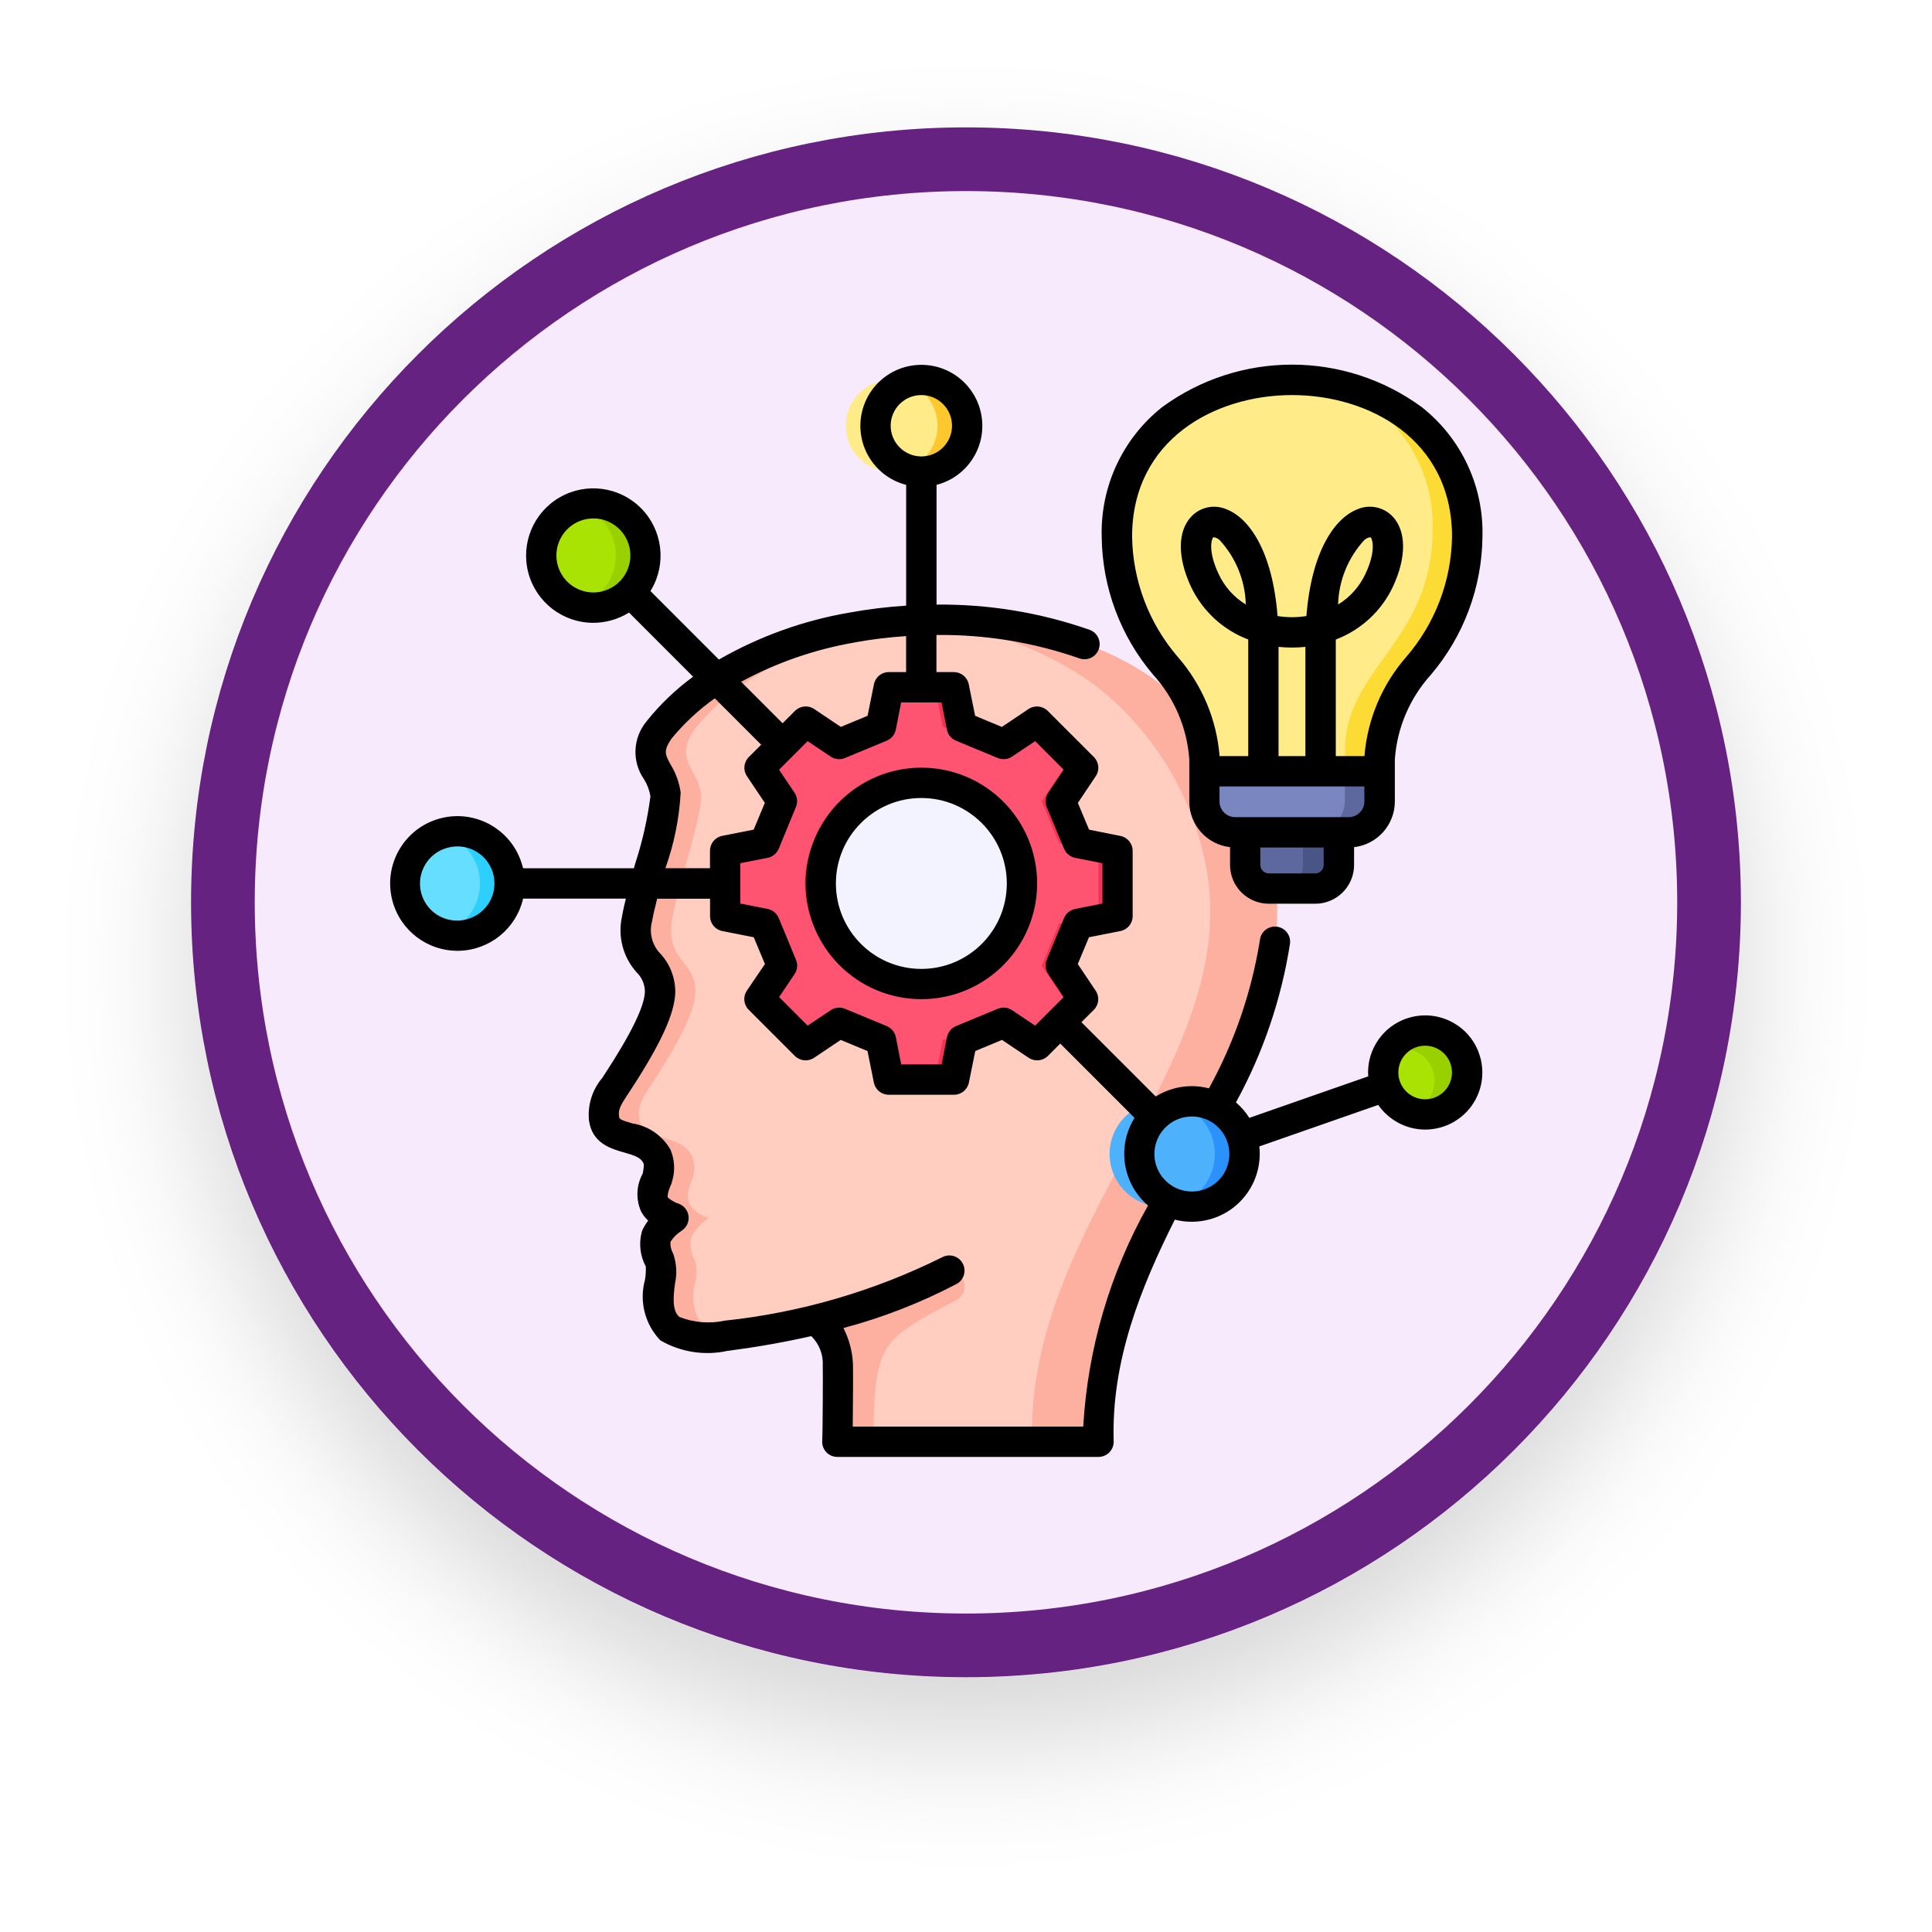
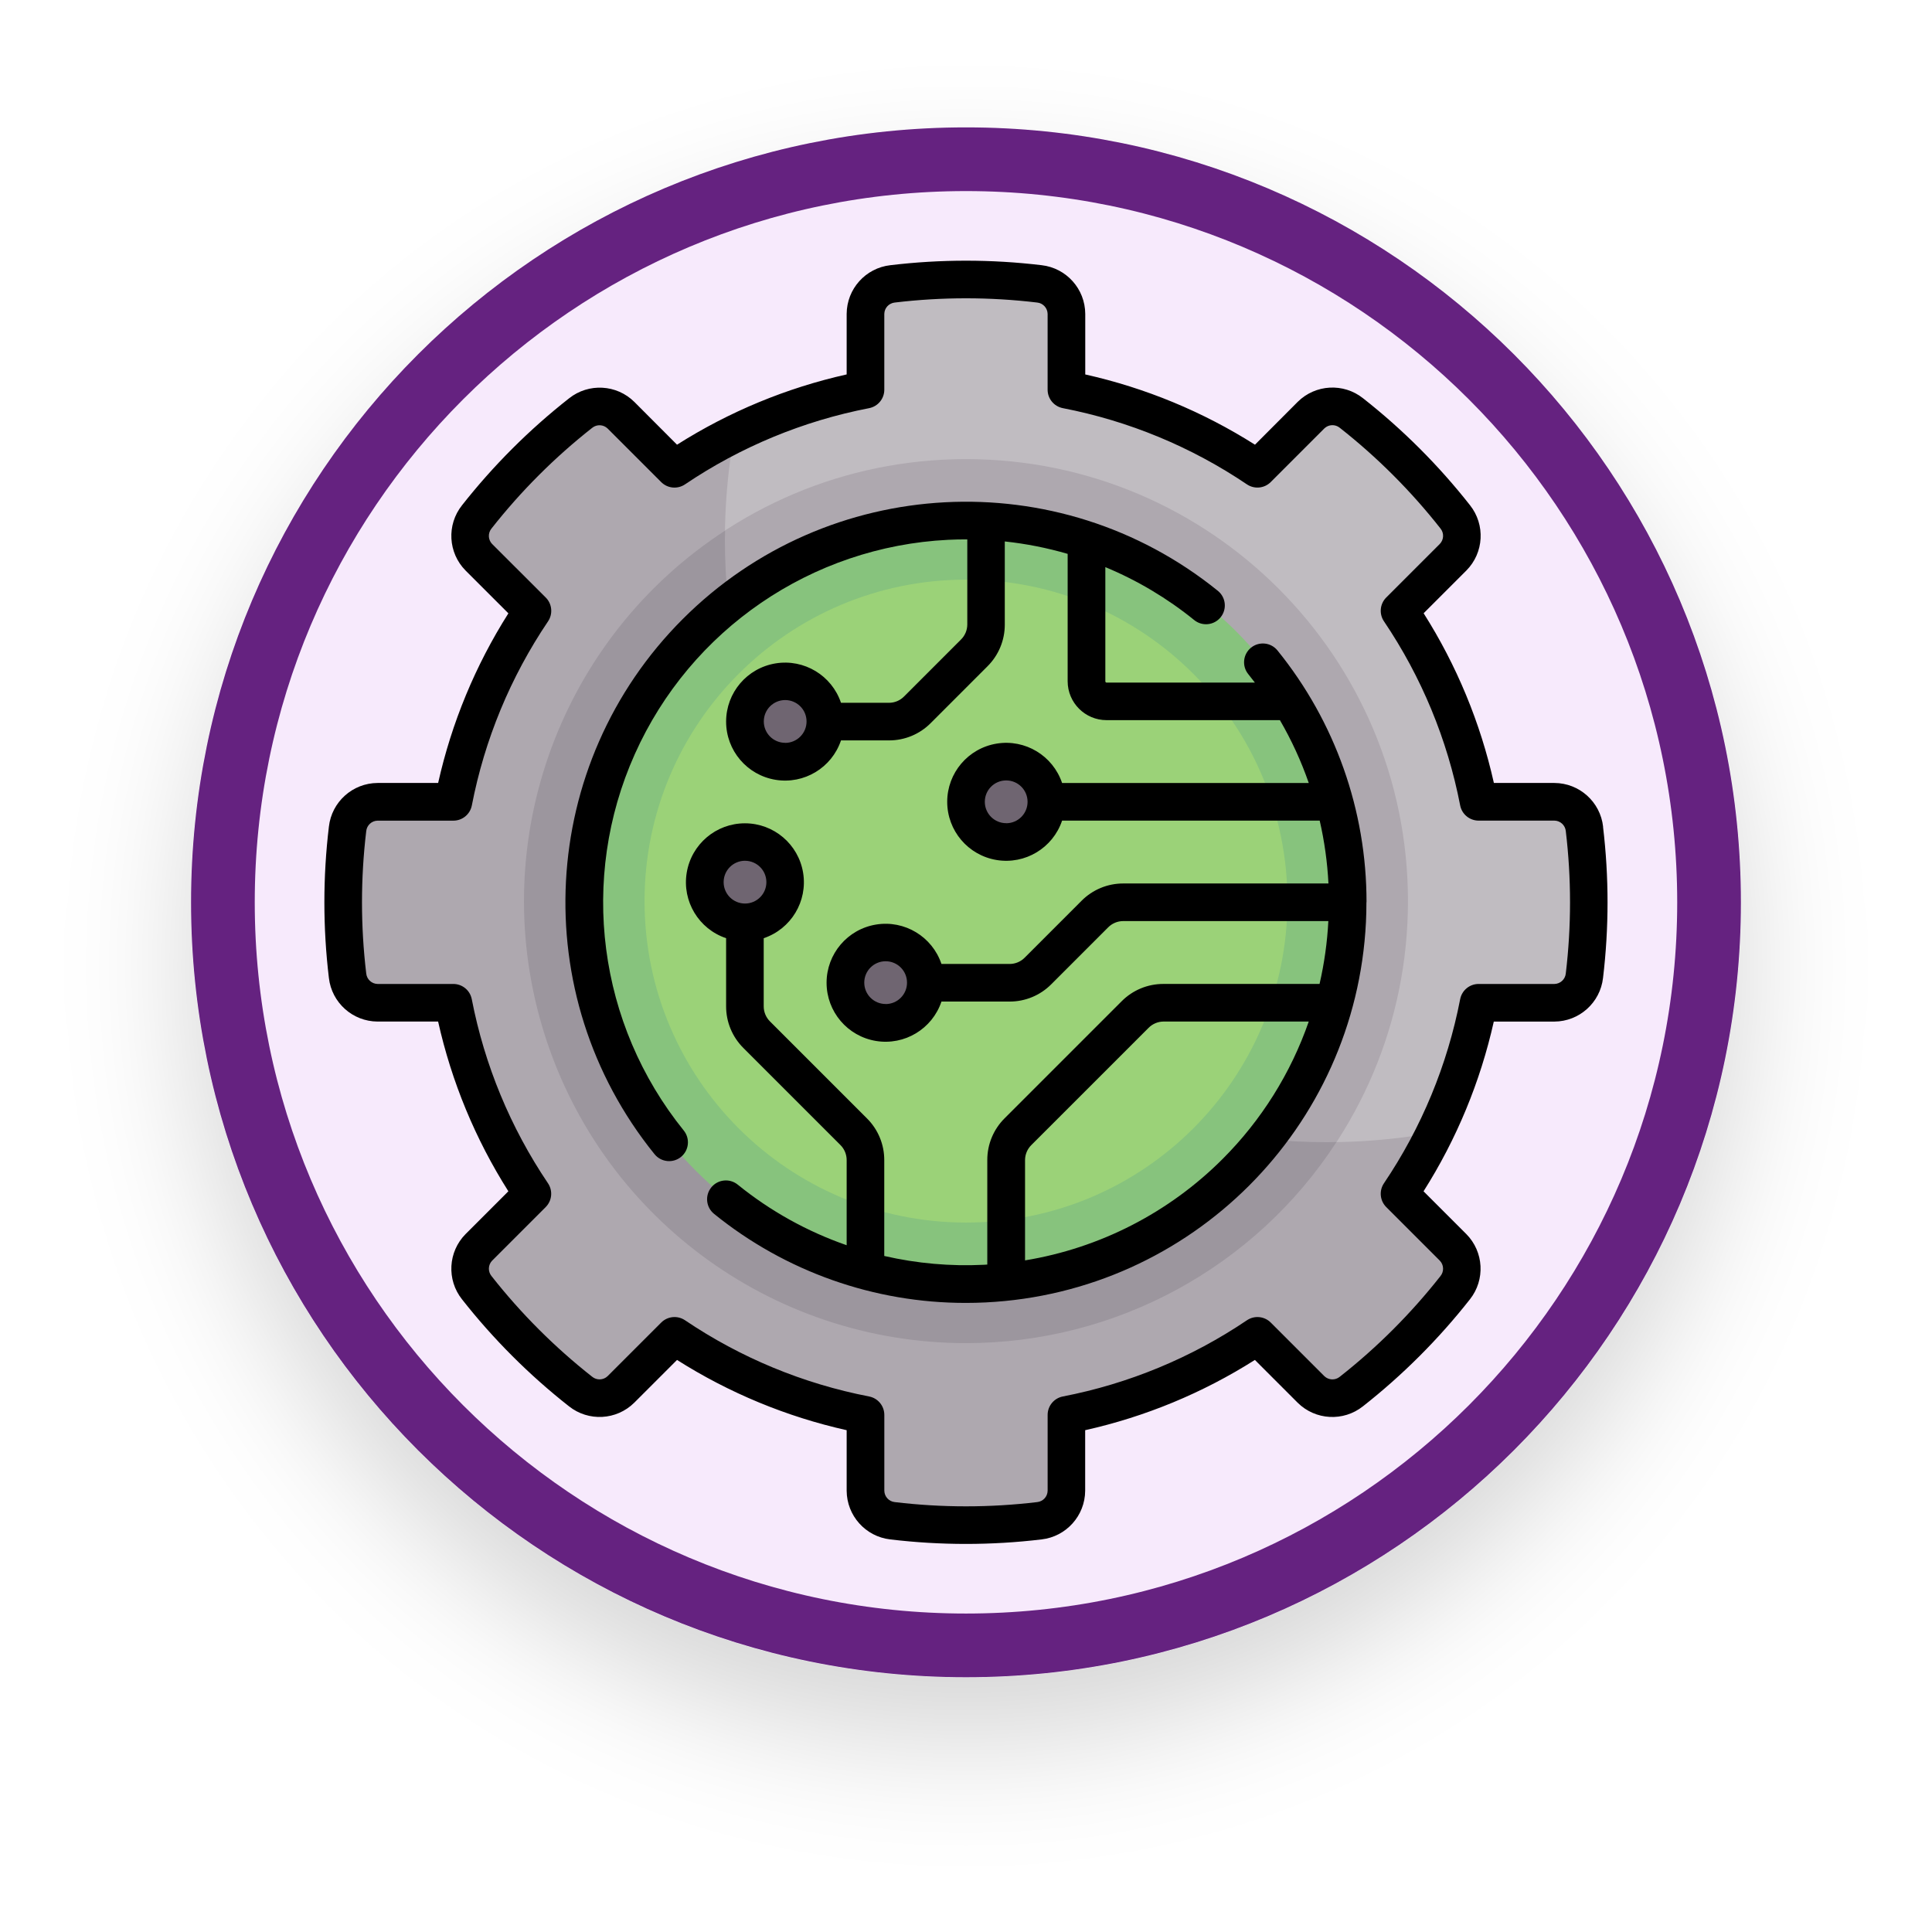
<svg xmlns="http://www.w3.org/2000/svg" width="91" height="91" viewBox="0 0 91 91">
  <defs>
    <filter id="Ellipse_11513" x="0" y="0" width="91" height="91" filterUnits="userSpaceOnUse">
      <feOffset dy="3" input="SourceAlpha" />
      <feGaussianBlur stdDeviation="3" result="blur" />
      <feFlood flood-opacity="0.161" />
      <feComposite operator="in" in2="blur" />
      <feComposite in="SourceGraphic" />
    </filter>
  </defs>
-   <g id="Group_1143812" data-name="Group 1143812" transform="translate(-597 -924)">
-     <g id="Group_1143703" data-name="Group 1143703" transform="translate(605.919 930)">
-       <g id="Group_1143465" data-name="Group 1143465">
-         <g transform="matrix(1, 0, 0, 1, -8.92, -6)" filter="url(#Ellipse_11513)">
-           <g id="Ellipse_11513-2" data-name="Ellipse 11513" transform="translate(9 6)" fill="#f7eafc" stroke="#652180" stroke-width="3">
-             <circle cx="36.5" cy="36.5" r="36.5" stroke="none" />
-             <circle cx="36.5" cy="36.5" r="35" fill="none" />
+   <g id="Group_1144318" data-name="Group 1144318" transform="translate(-597 -725)">
+     <g id="Group_1143812" data-name="Group 1143812" transform="translate(0 -199)">
+       <g id="Group_1143703" data-name="Group 1143703" transform="translate(605.919 930)">
+         <g id="Group_1143465" data-name="Group 1143465">
+           <g transform="matrix(1, 0, 0, 1, -8.92, -6)" filter="url(#Ellipse_11513)">
+             <g id="Ellipse_11513-2" data-name="Ellipse 11513" transform="translate(9 6)" fill="#f7eafc" stroke="#652180" stroke-width="3">
+               <circle cx="36.5" cy="36.5" r="36.5" stroke="none" />
+               <circle cx="36.5" cy="36.5" r="35" fill="none" />
+             </g>
          </g>
        </g>
      </g>
    </g>
-     <g id="lateral-thinking_12056692" transform="translate(611.379 937.178)">
-       <path id="Path_905091" data-name="Path 905091" d="M112.22,154.489c.646.223,1.077.869,1.175,2.1.013.184,0,3.15-.026,3.633h12.337c-.324-10.389,9.982-18.013,8.181-27.179a14.151,14.151,0,0,0-5.311-8.549c-6.151-4.7-18.751-3.918-23.607,2.16-.991,1.477.169,1.8.306,3.05.1.941-1.088,4.346-1.349,5.85-.347,2.009,1.126,2,1.089,3.461-.019.74-.508,1.961-1.983,4.219-.42.65-.754,1.045-.663,1.737.157,1.2,1.921.62,2.493,1.786a1.493,1.493,0,0,1,.019,1.036c-.3.683-.248,1.016-.13,1.242a1.634,1.634,0,0,0,.9.63,2.338,2.338,0,0,0-.822.883,1.583,1.583,0,0,0,.167,1.122,2.171,2.171,0,0,1,.016,1.01,2.341,2.341,0,0,0,.467,2.213c.538.442,1.453.437,2.669.332q2.167-.287,4.077-.735Z" transform="translate(-88.318 -105.468)" fill="#fdb0a0" fill-rule="evenodd" />
-       <path id="Path_905092" data-name="Path 905092" d="M129.823,161.361h7.486c-.324-10.389,9.982-18.013,8.181-27.179a14.152,14.152,0,0,0-5.311-8.549,16.194,16.194,0,0,0-8.025-2.907c-4.32.46-8.424,2.155-10.75,5.066-.991,1.477.169,1.8.306,3.05.1.941-1.088,4.346-1.349,5.85-.347,2.009,1.126,2,1.089,3.461-.019.74-.508,1.961-1.983,4.219-.42.65-.754,1.045-.663,1.737.157,1.2,1.922.62,2.493,1.786a1.493,1.493,0,0,1,.02,1.036c-.3.683-.248,1.016-.13,1.242a1.634,1.634,0,0,0,.9.63,2.338,2.338,0,0,0-.823.883,1.583,1.583,0,0,0,.167,1.122,2.169,2.169,0,0,1,.016,1.01,2.341,2.341,0,0,0,.467,2.213,1.742,1.742,0,0,0,.854.343l.137-.011q2.167-.287,4.077-.735s1.034-.26,1.538-.407a23.6,23.6,0,0,0,4.561-1.826.714.714,0,0,1,.677,1.258c-3.542,1.9-3.888,1.912-3.93,6.709Z" transform="translate(-103.075 -106.607)" fill="#ffcec0" fill-rule="evenodd" />
-       <path id="Path_905093" data-name="Path 905093" d="M465.952,314.2a1.977,1.977,0,1,1-.724-2.7A1.977,1.977,0,0,1,465.952,314.2Z" transform="translate(-411.491 -275.877)" fill="#99d100" fill-rule="evenodd" />
-       <path id="Path_905094" data-name="Path 905094" d="M463.54,316.19a1.977,1.977,0,0,1-1.013-2.838,1.513,1.513,0,1,1,1.013,2.838Z" transform="translate(-411.49 -277.003)" fill="#a8e304" fill-rule="evenodd" />
-       <circle id="Ellipse_11558" data-name="Ellipse 11558" cx="2.16" cy="2.16" r="2.16" transform="translate(26.735 8.923) rotate(-86.846)" fill="#fdc72e" />
-       <g id="Group_1143811" data-name="Group 1143811" transform="translate(4.711 4.831)">
-         <path id="Path_905095" data-name="Path 905095" d="M229.444,16.22a2.161,2.161,0,1,1,1.461-2.044A2.161,2.161,0,0,1,229.444,16.22Z" transform="translate(-205.836 -12.132)" fill="#ffeb87" fill-rule="evenodd" />
-         <path id="Path_905096" data-name="Path 905096" d="M354.313,347.627a2.48,2.48,0,1,1-.908-3.388,2.48,2.48,0,0,1,.908,3.388Z" transform="translate(-315.115 -310.042)" fill="#2a92fa" fill-rule="evenodd" />
-         <path id="Path_905097" data-name="Path 905097" d="M351.466,349.653a2.48,2.48,0,1,1,1.45-1.14,2.486,2.486,0,0,1-1.45,1.14Z" transform="translate(-315.116 -310.927)" fill="#4eb1fc" fill-rule="evenodd" />
-         <path id="Path_905098" data-name="Path 905098" d="M78.288,71.61a2.458,2.458,0,1,1-.9-3.357,2.458,2.458,0,0,1,.9,3.357Z" transform="translate(-67.302 -62.228)" fill="#99d100" fill-rule="evenodd" />
-         <path id="Path_905099" data-name="Path 905099" d="M75.459,73.633a2.458,2.458,0,0,1,0-4.713,2.458,2.458,0,0,1,0,4.713Z" transform="translate(-67.302 -63.124)" fill="#a8e304" fill-rule="evenodd" />
-         <path id="Path_905100" data-name="Path 905100" d="M15.837,221.1a2.458,2.458,0,1,1-3.01-1.738A2.458,2.458,0,0,1,15.837,221.1Z" transform="translate(-11.005 -198.138)" fill="#2dcffc" fill-rule="evenodd" />
-         <path id="Path_905101" data-name="Path 905101" d="M12.763,224.994a2.458,2.458,0,0,1,0-4.713,2.458,2.458,0,0,1,0,4.713Z" transform="translate(-11.004 -199.035)" fill="#66deff" fill-rule="evenodd" />
-         <path id="Path_905102" data-name="Path 905102" d="M177.118,160.566l-1.858-.366-.816-1.967,1.055-1.573-2.175-2.175-1.573,1.055-1.967-.816-.366-1.858h-3.076l-.366,1.858-1.967.816-1.574-1.055-2.175,2.175,1.055,1.573L160.5,160.2l-1.858.366v3.076l1.858.366.816,1.967-1.055,1.574,2.175,2.175,1.574-1.055,1.967.816.366,1.858h3.076l.366-1.858,1.967-.816,1.573,1.055,2.175-2.175-1.055-1.574.816-1.967,1.858-.366Z" transform="translate(-143.573 -138.501)" fill="#f23353" fill-rule="evenodd" />
-         <path id="Path_905103" data-name="Path 905103" d="M176.22,163.642l-1.857.366-.816,1.967,1.055,1.574-1.815,1.815-1.379-.925-2.521,1.046-.366,1.858h-2.178l-.366-1.858-2.521-1.046-1.379.925-1.815-1.815,1.055-1.574-.816-1.967-1.858-.366v-3.076l1.858-.366.816-1.967-1.055-1.573,1.815-1.815,1.379.925,2.521-1.046.366-1.858h2.178l.366,1.858,2.521,1.046,1.379-.925,1.815,1.815-1.055,1.573.816,1.967,1.857.366Z" transform="translate(-143.573 -138.501)" fill="#ff5471" fill-rule="evenodd" />
+     <g id="settings_707400" transform="translate(612.279 737.279)">
+       <path id="Path_978930" data-name="Path 978930" d="M64.552,41.567a1.43,1.43,0,0,0,1.414-1.274,29.119,29.119,0,0,0,0-6.915A1.43,1.43,0,0,0,64.552,32.1H60.981a24.465,24.465,0,0,0-3.725-9l2.524-2.524a1.43,1.43,0,0,0,.1-1.9,29.111,29.111,0,0,0-4.89-4.89,1.43,1.43,0,0,0-1.9.1l-2.524,2.524a24.467,24.467,0,0,0-9-3.725V9.12a1.43,1.43,0,0,0-1.274-1.414,29.109,29.109,0,0,0-6.915,0A1.43,1.43,0,0,0,32.1,9.12v3.571a24.465,24.465,0,0,0-9,3.725l-2.524-2.524a1.43,1.43,0,0,0-1.9-.1,29.112,29.112,0,0,0-4.89,4.89,1.43,1.43,0,0,0,.1,1.9l2.524,2.524a24.468,24.468,0,0,0-3.725,9H9.12a1.43,1.43,0,0,0-1.414,1.274,29.111,29.111,0,0,0,0,6.915A1.43,1.43,0,0,0,9.12,41.567h3.571a24.465,24.465,0,0,0,3.725,9l-2.524,2.524a1.43,1.43,0,0,0-.1,1.9,29.116,29.116,0,0,0,4.89,4.89,1.43,1.43,0,0,0,1.9-.1l2.524-2.524a24.466,24.466,0,0,0,9,3.725v3.571a1.43,1.43,0,0,0,1.274,1.414,29.118,29.118,0,0,0,6.915,0,1.43,1.43,0,0,0,1.274-1.414V60.981a24.465,24.465,0,0,0,9-3.725l2.524,2.524a1.43,1.43,0,0,0,1.9.1,29.117,29.117,0,0,0,4.89-4.89,1.43,1.43,0,0,0-.1-1.9l-2.524-2.524a24.466,24.466,0,0,0,3.725-9Z" transform="translate(-6.615 -6.615)" fill="#c0bcc1" />
+       <g id="Group_1144316" data-name="Group 1144316" transform="translate(0.885 6.864)">
+         <circle id="Ellipse_11603" data-name="Ellipse 11603" cx="20.818" cy="20.818" r="20.818" transform="translate(8.517 2.482)" fill="#aea8af" />
+         <path id="Path_978931" data-name="Path 978931" d="M57.256,95.233a24.486,24.486,0,0,0,1.664-2.887,28.368,28.368,0,0,1-33-32.889,24.494,24.494,0,0,0-2.813,1.627l-2.524-2.524a1.43,1.43,0,0,0-1.9-.1,29.112,29.112,0,0,0-4.89,4.89,1.43,1.43,0,0,0,.1,1.9l2.524,2.524a24.468,24.468,0,0,0-3.725,9H9.12a1.43,1.43,0,0,0-1.414,1.274,29.119,29.119,0,0,0,0,6.915A1.43,1.43,0,0,0,9.12,86.236h3.571a24.465,24.465,0,0,0,3.725,9l-2.524,2.524a1.43,1.43,0,0,0-.1,1.9,29.116,29.116,0,0,0,4.89,4.89,1.43,1.43,0,0,0,1.9-.1l2.524-2.524a24.466,24.466,0,0,0,9,3.725v3.571a1.43,1.43,0,0,0,1.274,1.414,29.117,29.117,0,0,0,6.915,0,1.43,1.43,0,0,0,1.274-1.414v-3.571a24.465,24.465,0,0,0,9-3.725l2.524,2.524a1.431,1.431,0,0,0,1.9.1,29.116,29.116,0,0,0,4.89-4.89,1.43,1.43,0,0,0-.1-1.9Z" transform="translate(-7.5 -58.148)" fill="#aea8af" />
      </g>
-       <circle id="Ellipse_11559" data-name="Ellipse 11559" cx="4.752" cy="4.752" r="4.752" transform="translate(21.74 29.976) rotate(-58.28)" fill="#f23353" />
-       <circle id="Ellipse_11560" data-name="Ellipse 11560" cx="4.733" cy="4.733" r="4.733" transform="matrix(0.952, -0.305, 0.305, 0.952, 23.057, 25.368)" fill="#f3f3ff" />
-       <path id="Path_905104" data-name="Path 905104" d="M343.31,30.574a1.459,1.459,0,0,0,1.455,1.455h5.358a1.459,1.459,0,0,0,1.455-1.455v-2c0-4,4.134-5.129,4.134-10.511,0-4.938-4.134-7.407-8.268-7.407s-8.268,2.469-8.268,7.407c0,5.382,4.134,6.507,4.134,10.511v2Z" transform="translate(-300.967 -5.978)" fill="#fcdb35" fill-rule="evenodd" />
-       <path id="Path_905105" data-name="Path 905105" d="M343.31,30.574a1.459,1.459,0,0,0,1.455,1.455h3.715a1.459,1.459,0,0,0,1.455-1.455V28.2c0-4,4.134-5.129,4.134-10.511a7.045,7.045,0,0,0-5.194-6.931,10.3,10.3,0,0,0-1.431-.1c-4.134,0-8.268,2.469-8.268,7.407,0,5.382,4.134,6.507,4.134,10.511v2Z" transform="translate(-300.967 -5.978)" fill="#ffeb87" fill-rule="evenodd" />
-       <path id="Path_905106" data-name="Path 905106" d="M402.923,210.034V212.6a1.118,1.118,0,0,1-1.114,1.114h-2.2A1.118,1.118,0,0,1,398.5,212.6v-2.564h4.426Z" transform="translate(-354.233 -185.003)" fill="#495586" fill-rule="evenodd" />
-       <path id="Path_905107" data-name="Path 905107" d="M400.107,213.713h-.5A1.118,1.118,0,0,1,398.5,212.6v-2.564h2.724V212.6A1.118,1.118,0,0,1,400.107,213.713Z" transform="translate(-354.233 -185.003)" fill="#5d689e" fill-rule="evenodd" />
-       <path id="Path_905108" data-name="Path 905108" d="M387.92,193.214a1.461,1.461,0,0,1-1.456,1.456H381.1a1.46,1.46,0,0,1-1.456-1.456v-1.427h8.274Z" transform="translate(-337.307 -168.618)" fill="#5d689e" fill-rule="evenodd" />
-       <path id="Path_905109" data-name="Path 905109" d="M384.818,194.67H381.1a1.46,1.46,0,0,1-1.456-1.456v-1.427h6.628v1.281A1.539,1.539,0,0,1,384.818,194.67Z" transform="translate(-337.307 -168.618)" fill="#7986bf" fill-rule="evenodd" />
-       <path id="Path_905110" data-name="Path 905110" d="M53.841,37.97a1.262,1.262,0,0,1-1.723.462,1.262,1.262,0,0,1,.635-2.356,1.269,1.269,0,0,1,1.216.935,1.256,1.256,0,0,1-.128.958ZM43.292,42.06A1.767,1.767,0,1,1,41.3,39.471a1.8,1.8,0,0,1,.463-.061,1.766,1.766,0,0,1,1.526,2.649ZM36.636,54.016H25.786c.015-1.058.02-2.79.01-2.97a4.143,4.143,0,0,0-.448-1.672A25.662,25.662,0,0,0,30.674,47.3.714.714,0,0,0,30,46.04a30.177,30.177,0,0,1-10.244,2.987,3.719,3.719,0,0,1-2.131-.173c-.34-.28-.3-.9-.212-1.568a2.59,2.59,0,0,0-.079-1.4c-.01-.019-.015-.036-.025-.054a.939.939,0,0,1-.108-.517,1.646,1.646,0,0,1,.512-.513.6.6,0,0,0,.054-.04.713.713,0,0,0-.143-1.23,1.534,1.534,0,0,1-.541-.3c-.034-.06-.015-.259.148-.62a.7.7,0,0,0,.044-.141,2.184,2.184,0,0,0-.074-1.5,2.514,2.514,0,0,0-1.792-1.235c-.581-.164-.615-.212-.63-.326-.044-.329.069-.521.4-1.028.049-.072.1-.148.148-.223,1.423-2.181,2.072-3.6,2.1-4.587a2.649,2.649,0,0,0-.694-1.823,1.588,1.588,0,0,1-.4-1.53c.049-.284.138-.655.241-1.067h2.491v.824a.714.714,0,0,0,.576.7l1.482.292.527,1.261L20.8,33.482a.711.711,0,0,0,.084.9l2.176,2.176a.718.718,0,0,0,.906.088l1.255-.842,1.26.523.3,1.483a.712.712,0,0,0,.7.576h3.077a.712.712,0,0,0,.7-.576l.3-1.483,1.26-.523,1.255.842a.718.718,0,0,0,.906-.088l.581-.583,3.5,3.5-.059.1a3.194,3.194,0,0,0,.694,4.026,24.045,24.045,0,0,0-3.052,10.411ZM17.684,24.171a3.44,3.44,0,0,0-.473-1.332c-.266-.488-.349-.64.029-1.214a10.477,10.477,0,0,1,2.048-1.91L21.474,21.9l-.586.583a.712.712,0,0,0-.084.9l.842,1.256L21.12,25.9l-1.482.292a.715.715,0,0,0-.576.7v.824h-2.1a12.663,12.663,0,0,0,.719-3.548Zm8.181-7.085a17.493,17.493,0,0,0-5.336,1.848l1.954,1.955.581-.583a.718.718,0,0,1,.906-.089l1.255.843,1.26-.523.3-1.483a.712.712,0,0,1,.7-.576H28.3V16.783a21.609,21.609,0,0,0-2.437.3ZM27.573,6.875a1.445,1.445,0,1,1,1.442,1.445,1.447,1.447,0,0,1-1.442-1.445Zm2.648,14.314-.251-1.282H28.066l-.251,1.282a.72.72,0,0,1-.428.521l-1.969.816a.71.71,0,0,1-.669-.066l-1.088-.729-1.344,1.345.729,1.086a.709.709,0,0,1,.064.671L22.3,26.8a.724.724,0,0,1-.522.427l-1.285.253v1.9l1.285.253a.723.723,0,0,1,.522.427l.812,1.967a.71.71,0,0,1-.064.672l-.729,1.086,1.344,1.346,1.088-.729a.712.712,0,0,1,.669-.066l1.969.816a.721.721,0,0,1,.428.522l.251,1.282h1.905l.251-1.282a.71.71,0,0,1,.428-.522l1.969-.816a.712.712,0,0,1,.669.066l1.088.729L35.72,33.79,34.992,32.7a.725.725,0,0,1-.069-.672l.817-1.967a.723.723,0,0,1,.522-.427l1.285-.253v-1.9l-1.285-.253a.724.724,0,0,1-.522-.427l-.817-1.968a.724.724,0,0,1,.069-.671l.729-1.086-1.344-1.345-1.088.729a.71.71,0,0,1-.669.066L30.65,21.71a.71.71,0,0,1-.428-.521Zm-22.6,8.928a1.744,1.744,0,1,1-.906-3.368,1.8,1.8,0,0,1,.458-.06,1.744,1.744,0,0,1,.448,3.428Zm6.4-15.449a1.743,1.743,0,1,1-.448-3.427,1.712,1.712,0,0,1,.866.233,1.742,1.742,0,0,1-.418,3.193ZM55.347,36.642a2.652,2.652,0,0,0-1.255-1.634,2.69,2.69,0,0,0-3.672.985,2.655,2.655,0,0,0-.354,1.527l-5.6,1.955a3.207,3.207,0,0,0-.63-.728,22.929,22.929,0,0,0,2.545-7.471.714.714,0,1,0-1.418-.166,21.539,21.539,0,0,1-2.4,6.975,3.173,3.173,0,0,0-1.634.005,3.217,3.217,0,0,0-.871.378l-3.5-3.5.586-.583a.711.711,0,0,0,.084-.9l-.842-1.256.527-1.261,1.482-.292a.714.714,0,0,0,.576-.7V26.895a.715.715,0,0,0-.576-.7L36.917,25.9l-.527-1.26.842-1.257a.711.711,0,0,0-.084-.9l-2.176-2.176a.718.718,0,0,0-.906-.089l-1.255.843-1.26-.523-.3-1.483a.712.712,0,0,0-.7-.576h-.822V16.731a19.681,19.681,0,0,1,6.729,1.1.714.714,0,1,0,.487-1.343A21.117,21.117,0,0,0,29.734,15.3V9.66a2.872,2.872,0,1,0-1.432,0v5.689a23.064,23.064,0,0,0-2.7.332,18.675,18.675,0,0,0-6.119,2.207l-3.224-3.225c.015-.031.035-.062.054-.093a3.167,3.167,0,1,0-2.752,1.588,3.224,3.224,0,0,0,.827-.109,3.274,3.274,0,0,0,.861-.373l3.018,3.019a11.528,11.528,0,0,0-2.161,2.062.278.278,0,0,0-.035.048,2.243,2.243,0,0,0-.118,2.716,2.225,2.225,0,0,1,.305.807,17.364,17.364,0,0,1-.714,3.158c-.025.078-.044.156-.064.233H10.26l-.03-.106a3.17,3.17,0,1,0-6.124,1.642,3.171,3.171,0,0,0,6.153-.107H15.1c-.074.3-.138.583-.177.823a2.964,2.964,0,0,0,.679,2.644,1.276,1.276,0,0,1,.394.916c-.015.682-.645,1.974-1.866,3.845-.044.074-.093.146-.138.214a2.687,2.687,0,0,0-.63,2c.143,1.088,1.053,1.346,1.659,1.516.517.146.773.241.9.489.02.036.054.111-.025.5a2.008,2.008,0,0,0-.079,1.788,1.617,1.617,0,0,0,.335.432,2.534,2.534,0,0,0-.271.442.478.478,0,0,0-.029.079,2.238,2.238,0,0,0,.187,1.641,2.926,2.926,0,0,1-.039.627,2.977,2.977,0,0,0,.724,2.851,4.408,4.408,0,0,0,3.18.491l.029,0c1.368-.181,2.673-.412,3.9-.691a1.807,1.807,0,0,1,.541,1.394c.01.266,0,3.086-.025,3.542a.71.71,0,0,0,.714.754h12.3a.715.715,0,0,0,.714-.736c-.118-3.777,1.275-7.244,2.88-10.44a3.149,3.149,0,0,0,.8.1,3.221,3.221,0,0,0,.832-.11,3.2,3.2,0,0,0,2.348-3.439l5.6-1.955a2.731,2.731,0,0,0,.871.8,2.67,2.67,0,0,0,1.339.362,2.724,2.724,0,0,0,.7-.093,2.686,2.686,0,0,0,1.9-3.3ZM29.016,24.409a4.025,4.025,0,1,0,4.027,4.025,4.029,4.029,0,0,0-4.027-4.025Zm-5.449,4.025a5.452,5.452,0,1,0,5.449-5.454A5.459,5.459,0,0,0,23.566,28.434ZM44.3,15.295a3.325,3.325,0,0,1-1.285-1.448c-.512-1.092-.33-1.665-.236-1.721h.01a.517.517,0,0,1,.271.127A4.651,4.651,0,0,1,44.3,15.295Zm4.347,0a4.676,4.676,0,0,1,1.241-3.042.536.536,0,0,1,.271-.127h.01c.093.056.281.629-.231,1.721a3.335,3.335,0,0,1-1.29,1.448ZM46.477,5.43c3.628,0,7.537,2.089,7.537,6.676a8.87,8.87,0,0,1-2.161,5.662,8.077,8.077,0,0,0-1.964,4.667H48.539V16.944a4.892,4.892,0,0,0,2.693-2.493c.64-1.375.635-2.608-.015-3.3a1.481,1.481,0,0,0-1.679-.333c-1.039.413-2.141,1.948-2.383,5.02a4.214,4.214,0,0,1-1.359,0c-.241-3.071-1.344-4.606-2.387-5.02a1.474,1.474,0,0,0-1.674.333c-.655.69-.66,1.923-.02,3.3a4.917,4.917,0,0,0,2.7,2.493v5.491H43.065A8.081,8.081,0,0,0,41.1,17.768a8.9,8.9,0,0,1-2.156-5.662c0-4.587,3.909-6.676,7.537-6.676Zm.63,17.006H45.842V17.29a5.971,5.971,0,0,0,1.265,0Zm2.043,2.875H43.8a.738.738,0,0,1-.738-.737v-.709h6.823v.709a.738.738,0,0,1-.738.737Zm-1.58,2.65H45.379a.4.4,0,0,1-.394-.4V26.74h2.983v.824a.4.4,0,0,1-.4.4Zm-5.932-5.366v1.978a2.166,2.166,0,0,0,1.92,2.151v.839a1.826,1.826,0,0,0,1.821,1.826h2.191A1.827,1.827,0,0,0,49.4,27.564v-.839a2.17,2.17,0,0,0,1.92-2.151V22.595a6.629,6.629,0,0,1,1.7-3.994,10.2,10.2,0,0,0,2.427-6.495A7.515,7.515,0,0,0,52.591,6,10.34,10.34,0,0,0,40.358,6a7.525,7.525,0,0,0-2.845,6.1A10.2,10.2,0,0,0,39.934,18.6,6.606,6.606,0,0,1,41.638,22.595Z" transform="translate(0 0)" fill-rule="evenodd" />
+       <path id="Path_978932" data-name="Path 978932" d="M100.464,145.957a20.8,20.8,0,0,0,17.452-9.473c-.14,0-.278.01-.418.01a28.389,28.389,0,0,1-28.39-28.39c0-.14.007-.278.01-.418a20.817,20.817,0,0,0,11.346,38.271Z" transform="translate(-70.243 -94.973)" fill="#9c969e" />
+       <circle id="Ellipse_11604" data-name="Ellipse 11604" cx="17.98" cy="17.98" r="17.98" transform="translate(12.241 12.184)" fill="#87c37d" />
+       <circle id="Ellipse_11605" data-name="Ellipse 11605" cx="15.141" cy="15.141" r="15.141" transform="translate(15.08 15.023)" fill="#9bd278" />
+       <g id="Group_1144317" data-name="Group 1144317" transform="translate(17.919 19.755)">
+         <circle id="Ellipse_11606" data-name="Ellipse 11606" cx="1.892" cy="1.892" r="1.892" transform="translate(1.892)" fill="#6f6571" />
+         <circle id="Ellipse_11607" data-name="Ellipse 11607" cx="1.892" cy="1.892" r="1.892" transform="translate(12.302 3.786)" fill="#6f6571" />
+         <circle id="Ellipse_11608" data-name="Ellipse 11608" cx="1.892" cy="1.892" r="1.892" transform="translate(6.625 12.302)" fill="#6f6571" />
+         <circle id="Ellipse_11609" data-name="Ellipse 11609" cx="1.892" cy="1.892" r="1.892" transform="translate(0 7.514)" fill="#6f6571" />
+       </g>
+       <path id="Path_978933" data-name="Path 978933" d="M133.921,115.045a18.807,18.807,0,0,0-4.194-11.851.885.885,0,0,0-1.376,1.115c.107.132.21.265.313.4h-6.984a.061.061,0,0,1-.061-.061V99.269a17,17,0,0,1,4.185,2.493.885.885,0,0,0,1.115-1.376,18.867,18.867,0,0,0-26.534,26.534.885.885,0,1,0,1.376-1.115,17.1,17.1,0,0,1,12.45-27.822c.3-.015.6-.021.906-.02v4.008a1,1,0,0,1-.3.712l-2.676,2.677a1,1,0,0,1-.712.3h-2.261a2.778,2.778,0,1,0,0,1.771h2.261a2.76,2.76,0,0,0,1.964-.814l2.676-2.677a2.76,2.76,0,0,0,.814-1.964V98.06a17.088,17.088,0,0,1,2.961.585v6a1.834,1.834,0,0,0,1.832,1.832h8.166a16.994,16.994,0,0,1,1.359,2.961H119.582a2.778,2.778,0,1,0,0,1.771h12.134a17.125,17.125,0,0,1,.412,2.961h-9.663a2.76,2.76,0,0,0-1.965.814l-2.676,2.677a1,1,0,0,1-.712.3H113.9a2.778,2.778,0,1,0,0,1.771h3.208a2.76,2.76,0,0,0,1.964-.814l2.676-2.677a1,1,0,0,1,.712-.3h9.663a17.112,17.112,0,0,1-.414,2.961h-7.356a2.76,2.76,0,0,0-1.964.814l-5.516,5.516a2.76,2.76,0,0,0-.814,1.964v4.924l-.162.01a17.153,17.153,0,0,1-4.691-.415V127.2a2.76,2.76,0,0,0-.814-1.964l-4.569-4.569a1,1,0,0,1-.295-.712v-3.208a2.778,2.778,0,1,0-1.771,0v3.208a2.76,2.76,0,0,0,.814,1.964l4.569,4.569a1,1,0,0,1,.295.712v4.009a17,17,0,0,1-5.131-2.854.885.885,0,1,0-1.115,1.376,18.808,18.808,0,0,0,11.859,4.195q.467,0,.936-.023a18.866,18.866,0,0,0,17.91-17.91q.023-.462.022-.923s0-.006,0-.009A.114.114,0,0,0,133.921,115.045Zm-27.382-7.5a1.007,1.007,0,1,1,1.007-1.007A1.008,1.008,0,0,1,106.54,107.548Zm10.41,3.785a1.007,1.007,0,1,1,1.007-1.007A1.008,1.008,0,0,1,116.949,111.333Zm-5.678,8.517a1.007,1.007,0,1,1,1.007-1.007A1.008,1.008,0,0,1,111.271,119.85Zm-6.624-6.746a1.007,1.007,0,1,1-1.007,1.007A1.008,1.008,0,0,1,104.647,113.1Zm22.5,14.041a17.054,17.054,0,0,1-9.31,4.781V127.2a1,1,0,0,1,.3-.712l5.516-5.515a1,1,0,0,1,.712-.3H131.2A17.074,17.074,0,0,1,127.144,127.145Z" transform="translate(-84.835 -84.836)" />
+       <path id="Path_978934" data-name="Path 978934" d="M60.23,26.659A2.32,2.32,0,0,0,57.937,24.6H55.085a25.2,25.2,0,0,0-3.309-7.994l2.015-2.015a2.32,2.32,0,0,0,.168-3.075,29.99,29.99,0,0,0-5.037-5.037,2.32,2.32,0,0,0-3.075.168L43.832,8.667a25.2,25.2,0,0,0-7.994-3.309V2.506A2.32,2.32,0,0,0,33.783.212a29.995,29.995,0,0,0-7.124,0A2.32,2.32,0,0,0,24.6,2.506V5.357A25.2,25.2,0,0,0,16.61,8.667L14.6,6.652a2.319,2.319,0,0,0-3.075-.169A29.979,29.979,0,0,0,6.483,11.52a2.32,2.32,0,0,0,.168,3.075L8.667,16.61A25.2,25.2,0,0,0,5.358,24.6H2.506A2.32,2.32,0,0,0,.212,26.659a30,30,0,0,0,0,7.124,2.32,2.32,0,0,0,2.293,2.055H5.357a25.2,25.2,0,0,0,3.309,7.994L6.651,45.847a2.32,2.32,0,0,0-.168,3.075,29.991,29.991,0,0,0,5.037,5.037,2.32,2.32,0,0,0,3.075-.168l2.015-2.015A25.2,25.2,0,0,0,24.6,55.085v2.852a2.32,2.32,0,0,0,2.055,2.293,30,30,0,0,0,7.124,0,2.32,2.32,0,0,0,2.055-2.293V55.085a25.2,25.2,0,0,0,7.994-3.309l2.015,2.015a2.32,2.32,0,0,0,3.075.169,29.99,29.99,0,0,0,5.037-5.037,2.32,2.32,0,0,0-.168-3.075l-2.015-2.015a25.2,25.2,0,0,0,3.309-7.994h2.852a2.32,2.32,0,0,0,2.293-2.055,29.988,29.988,0,0,0,0-7.124Zm-1.758,6.915a.548.548,0,0,1-.535.493H54.366a.885.885,0,0,0-.869.716,23.47,23.47,0,0,1-3.59,8.672.886.886,0,0,0,.108,1.121L52.539,47.1a.548.548,0,0,1,.029.727,28.229,28.229,0,0,1-4.742,4.742.548.548,0,0,1-.727-.03l-2.524-2.524a.886.886,0,0,0-1.121-.108,23.474,23.474,0,0,1-8.672,3.59.885.885,0,0,0-.716.869v3.571a.548.548,0,0,1-.493.535,28.228,28.228,0,0,1-6.706,0,.548.548,0,0,1-.493-.535V54.366a.885.885,0,0,0-.716-.869,23.474,23.474,0,0,1-8.672-3.59.886.886,0,0,0-1.121.108l-2.524,2.524a.548.548,0,0,1-.727.029,28.236,28.236,0,0,1-4.742-4.742A.548.548,0,0,1,7.9,47.1l2.524-2.524a.886.886,0,0,0,.108-1.121,23.474,23.474,0,0,1-3.59-8.672.885.885,0,0,0-.869-.716H2.506a.548.548,0,0,1-.535-.493,28.234,28.234,0,0,1,0-6.706.548.548,0,0,1,.535-.493H6.076a.885.885,0,0,0,.869-.716,23.474,23.474,0,0,1,3.59-8.672.886.886,0,0,0-.108-1.121L7.9,13.343a.548.548,0,0,1-.029-.727,28.229,28.229,0,0,1,4.742-4.742.548.548,0,0,1,.727.03l2.524,2.524a.885.885,0,0,0,1.121.108,23.472,23.472,0,0,1,8.672-3.59.885.885,0,0,0,.716-.869V2.506a.548.548,0,0,1,.493-.535,28.227,28.227,0,0,1,6.706,0,.548.548,0,0,1,.493.535V6.076a.886.886,0,0,0,.716.869,23.472,23.472,0,0,1,8.672,3.59.885.885,0,0,0,1.121-.108L47.1,7.9a.548.548,0,0,1,.727-.029,28.231,28.231,0,0,1,4.742,4.742.548.548,0,0,1-.03.727l-2.524,2.524a.886.886,0,0,0-.108,1.121,23.472,23.472,0,0,1,3.59,8.672.885.885,0,0,0,.869.716h3.571a.548.548,0,0,1,.535.493,28.226,28.226,0,0,1,0,6.706Z" />
    </g>
  </g>
</svg>
